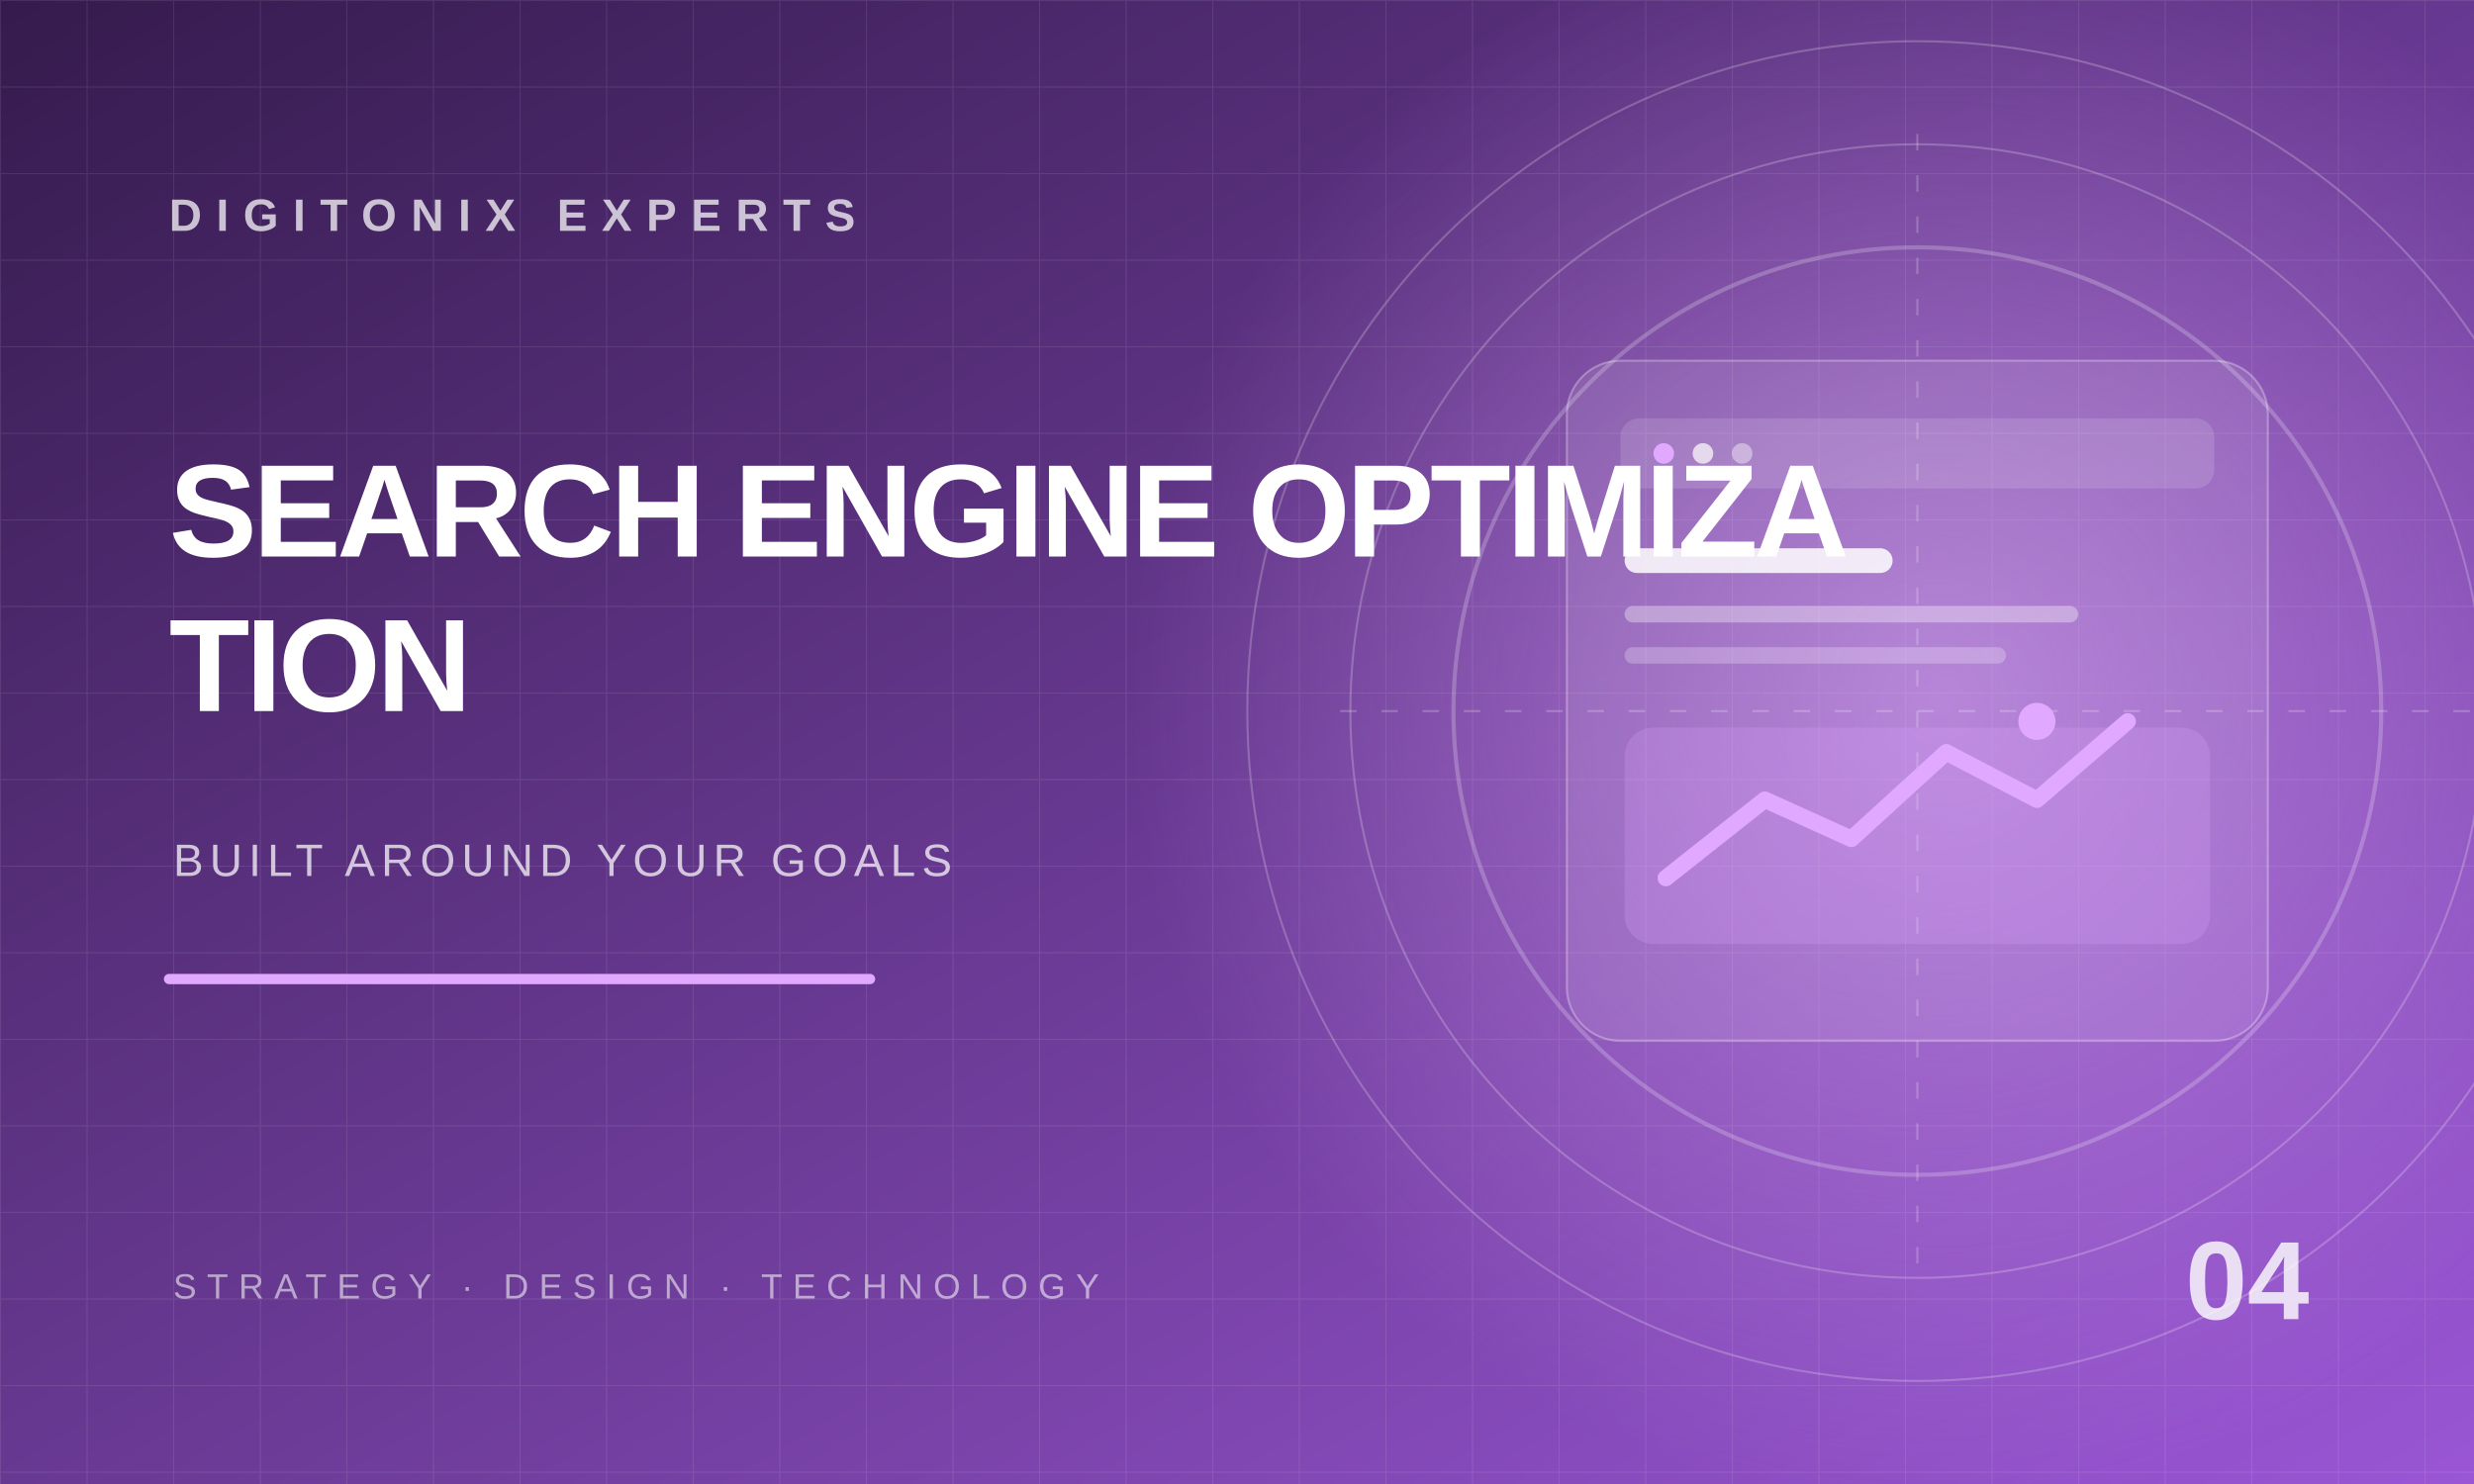
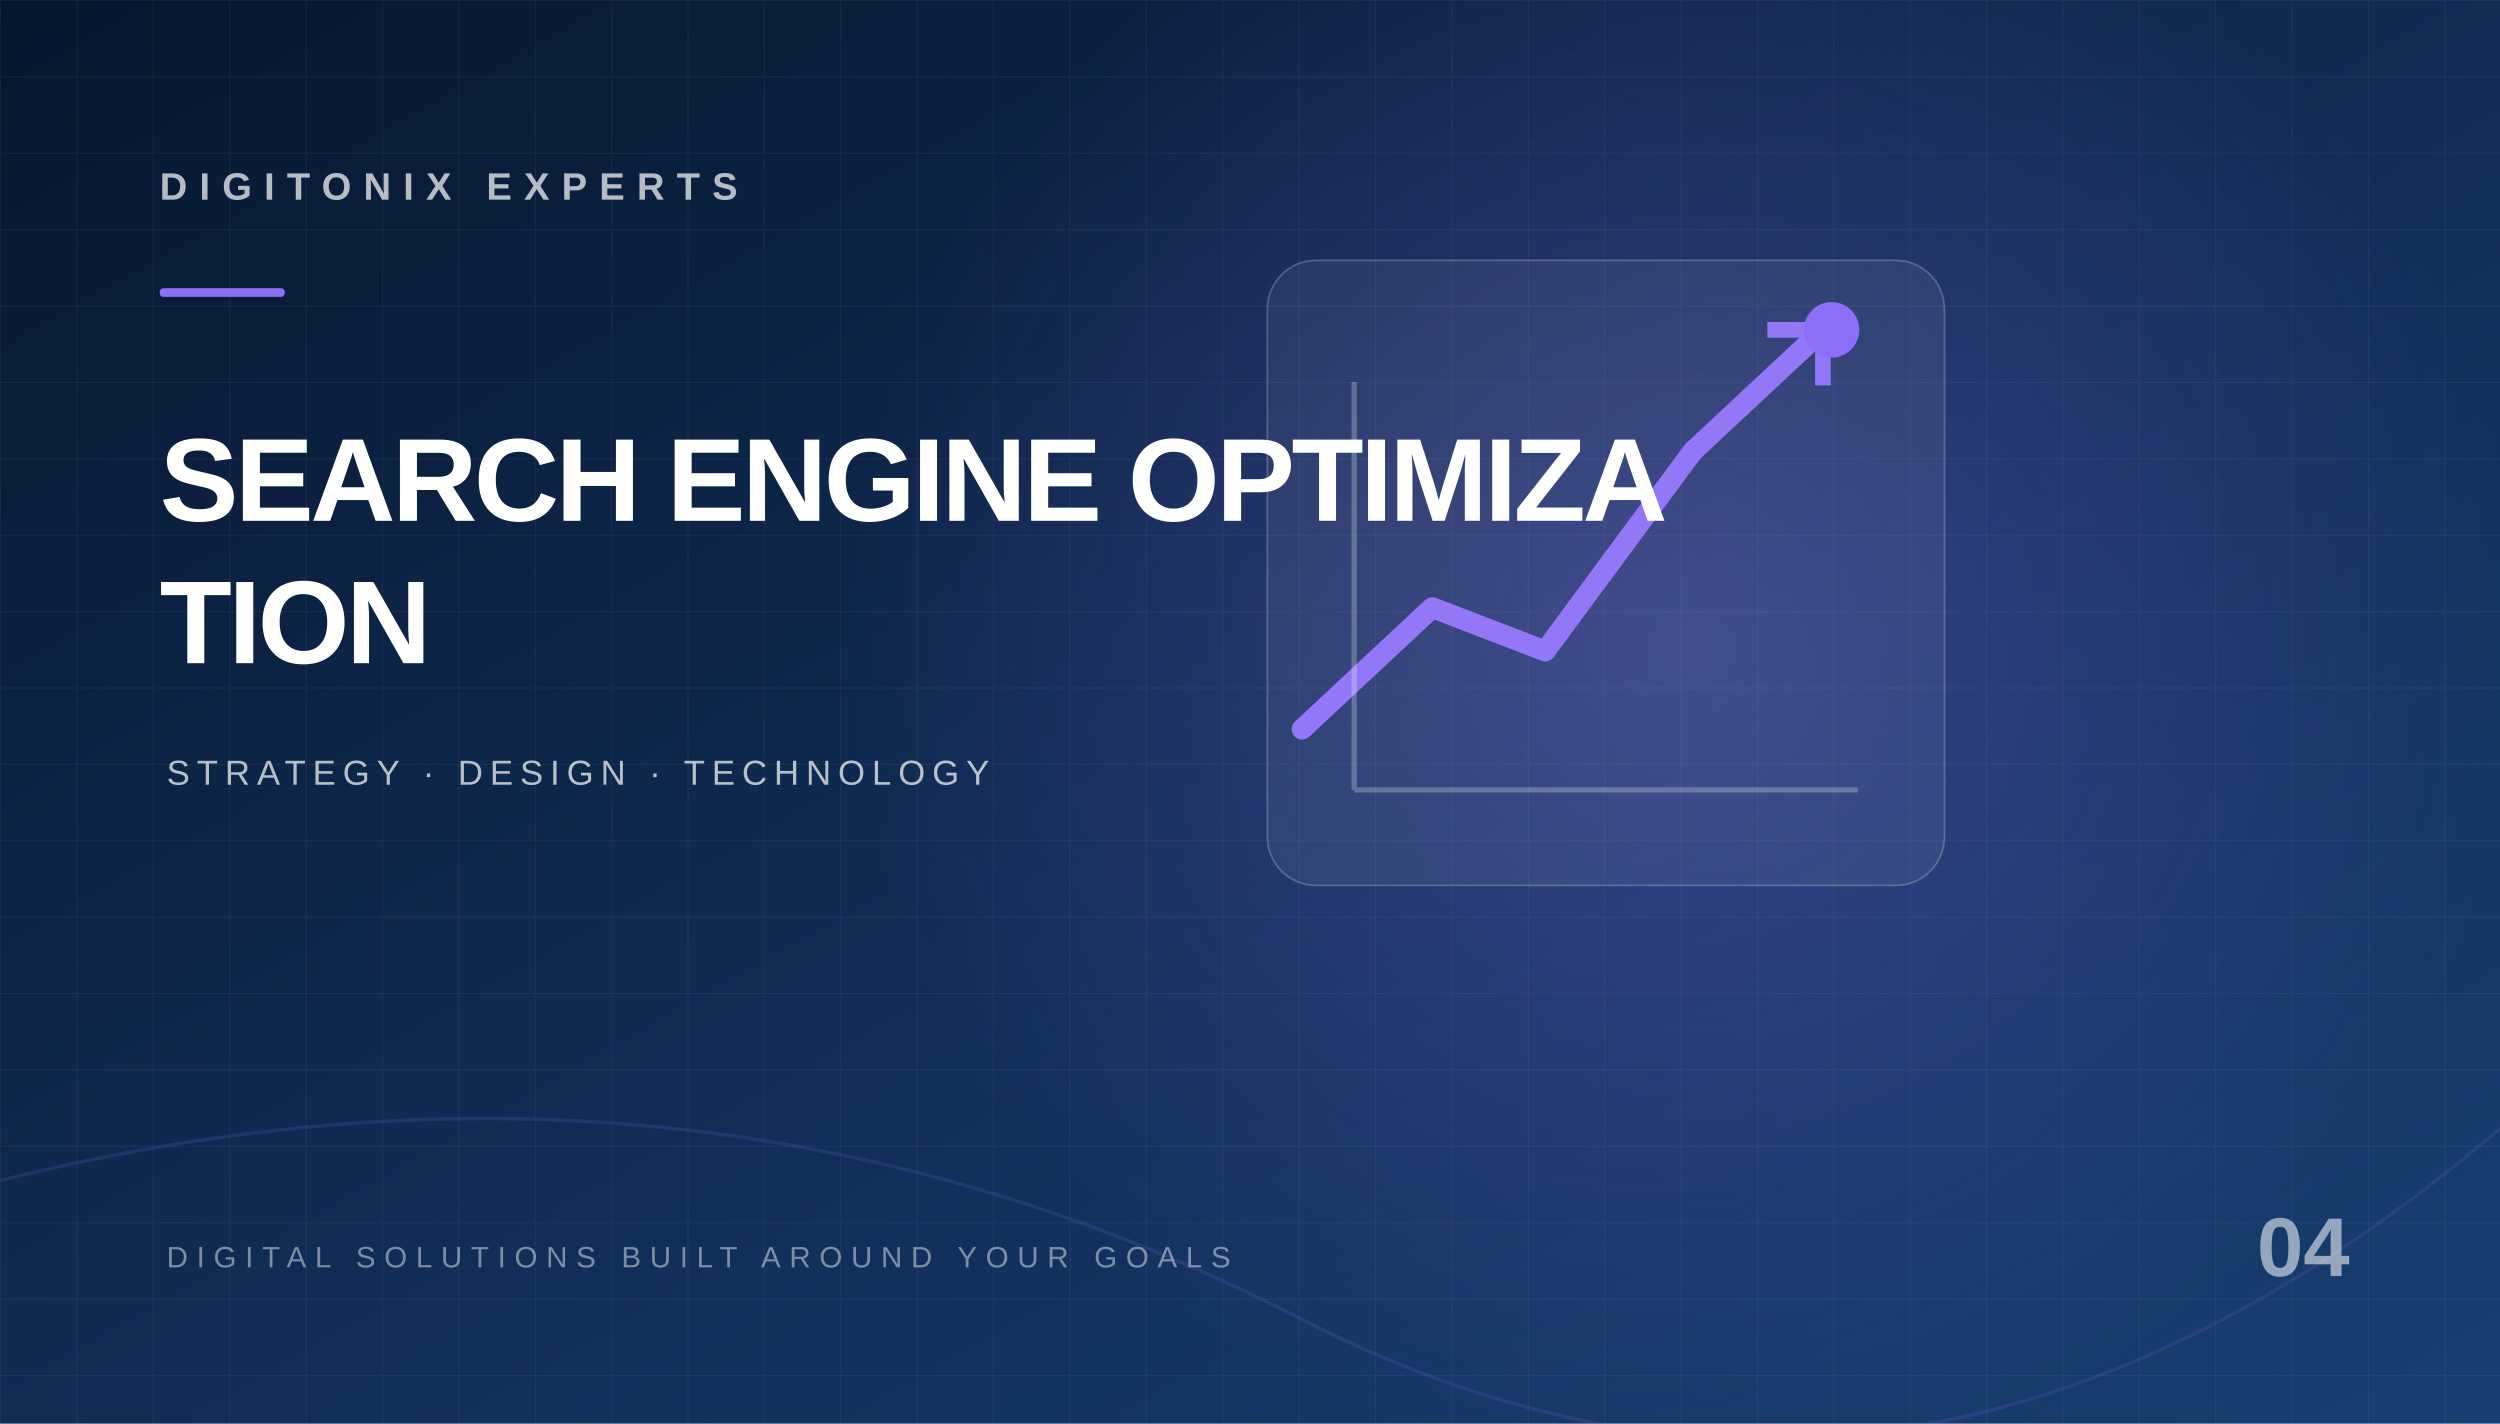
- <svg xmlns="http://www.w3.org/2000/svg" width="1200" height="720" viewBox="0 0 1200 720" role="img" aria-labelledby="title desc">
+ <svg xmlns="http://www.w3.org/2000/svg" width="1440" height="820" viewBox="0 0 1440 820">
  <defs>
    <linearGradient id="bg" x1="0" y1="0" x2="1" y2="1">
-       <stop stop-color="#351b4d" />
-       <stop offset="1" stop-color="#9a56d5" />
+       <stop stop-color="#07162f" />
+       <stop offset=".55" stop-color="#102e57" />
+       <stop offset="1" stop-color="#173f72" />
    </linearGradient>
    <radialGradient id="glow">
-       <stop stop-color="#e0a8ff" stop-opacity=".55" />
-       <stop offset="1" stop-color="#e0a8ff" stop-opacity="0" />
+       <stop stop-color="hsl(253,88%,70%)" stop-opacity=".3" />
+       <stop offset="1" stop-color="hsl(253,88%,70%)" stop-opacity="0" />
    </radialGradient>
-     <pattern id="grid" width="42" height="42" patternUnits="userSpaceOnUse">
-       <path d="M42 0H0V42" fill="none" stroke="#fff" stroke-opacity=".09" />
+     <pattern id="grid" width="44" height="44" patternUnits="userSpaceOnUse">
+       <path d="M44 0H0V44" fill="none" stroke="#fff" stroke-opacity=".055" />
    </pattern>
  </defs>
-   <rect width="1200" height="720" fill="url(#bg)" />
-   <rect width="1200" height="720" fill="url(#grid)" />
-   <circle cx="940" cy="340" r="390" fill="url(#glow)" />
-   <g fill="none" stroke="#fff" stroke-opacity=".22">
-     <circle cx="930" cy="345" r="225" stroke-width="2" />
-     <circle cx="930" cy="345" r="275" />
-     <circle cx="930" cy="345" r="325" />
-     <path d="M650 345h560M930 65v560" stroke-dasharray="8 12" />
+   <rect width="1440" height="820" fill="url(#bg)" />
+   <rect width="1440" height="820" fill="url(#grid)" />
+   <circle cx="970" cy="370" r="480" fill="url(#glow)" />
+   <path d="M0 680Q400 580 750 760T1440 650" fill="none" stroke="hsl(253,88%,70%)" stroke-opacity=".15" stroke-width="2" />
+   <path d="M750 420l75-70 65 25 85-115 75-70" fill="none" stroke="hsl(253,88%,70%)" stroke-width="12" stroke-linecap="round" stroke-linejoin="round" />
+   <path d="M1018 190h32v32" fill="none" stroke="hsl(253,88%,70%)" stroke-width="9" />
+   <rect x="730" y="150" width="390" height="360" rx="28" fill="#fff" fill-opacity=".06" stroke="#fff" stroke-opacity=".22" />
+   <path d="M780 455V220M780 455h290" stroke="#fff" stroke-opacity=".25" stroke-width="3" />
+   <circle cx="1055" cy="190" r="16" fill="hsl(253,88%,70%)" />
+   <g font-family="Arial,sans-serif" fill="#fff">
+     <text x="92" y="115" font-size="22" font-weight="700" letter-spacing="7" opacity=".7">DIGITONIX EXPERTS</text>
+     <rect x="92" y="166" width="72" height="5" rx="2" fill="hsl(253,88%,70%)" />
+     <text x="92" y="300" font-size="68" font-weight="800" letter-spacing="-2">SEARCH ENGINE OPTIMIZA</text>
+     <text x="92" y="382" font-size="68" font-weight="800" letter-spacing="-2">TION</text>
+     <text x="96" y="452" font-size="20" letter-spacing="4" opacity=".7">STRATEGY · DESIGN · TECHNOLOGY</text>
+     <text x="96" y="730" font-size="17" letter-spacing="5" opacity=".45">DIGITAL SOLUTIONS BUILT AROUND YOUR GOALS</text>
+     <text x="1300" y="735" font-size="48" font-weight="800" opacity=".55">04</text>
  </g>
-   <g transform="translate(760 175)">
-     <rect x="0" y="0" width="340" height="330" rx="26" fill="#fff" fill-opacity=".10" stroke="#fff" stroke-opacity=".3" />
-     <rect x="26" y="28" width="288" height="34" rx="9" fill="#fff" fill-opacity=".13" />
-     <circle cx="47" cy="45" r="5" fill="#e0a8ff" />
-     <circle cx="66" cy="45" r="5" fill="#fff" fill-opacity=".7" />
-     <circle cx="85" cy="45" r="5" fill="#fff" fill-opacity=".4" />
-     <rect x="28" y="91" width="130" height="12" rx="6" fill="#fff" fill-opacity=".85" />
-     <rect x="28" y="119" width="220" height="8" rx="4" fill="#fff" fill-opacity=".34" />
-     <rect x="28" y="139" width="185" height="8" rx="4" fill="#fff" fill-opacity=".24" />
-     <rect x="28" y="178" width="284" height="105" rx="14" fill="#e0a8ff" fill-opacity=".22" />
-     <path d="M48 251l48-38 42 19 46-42 44 23 44-38" fill="none" stroke="#e0a8ff" stroke-width="8" stroke-linecap="round" stroke-linejoin="round" />
-     <circle cx="228" cy="175" r="9" fill="#e0a8ff" />
-   </g>
-   <g fill="#fff">
-     <text x="82" y="112" font-family="Arial,sans-serif" font-size="22" font-weight="700" letter-spacing="7" opacity=".72">DIGITONIX EXPERTS</text>
-     <text x="82" y="270" font-family="Arial,sans-serif" font-size="64" font-weight="800" letter-spacing="-2">SEARCH ENGINE OPTIMIZA</text>
-     <text x="82" y="345" font-family="Arial,sans-serif" font-size="64" font-weight="800" letter-spacing="-2">TION</text>
-     <text x="84" y="425" font-family="Arial,sans-serif" font-size="22" letter-spacing="3" opacity=".72">BUILT AROUND YOUR GOALS</text>
-     <text x="84" y="630" font-family="Arial,sans-serif" font-size="17" letter-spacing="5" opacity=".55">STRATEGY  ·  DESIGN  ·  TECHNOLOGY</text>
-     <text x="1060" y="640" font-family="Arial,sans-serif" font-size="54" font-weight="800" opacity=".8">04</text>
-   </g>
-   <path d="M82 475h340" stroke="#e0a8ff" stroke-width="5" stroke-linecap="round" />
</svg>
